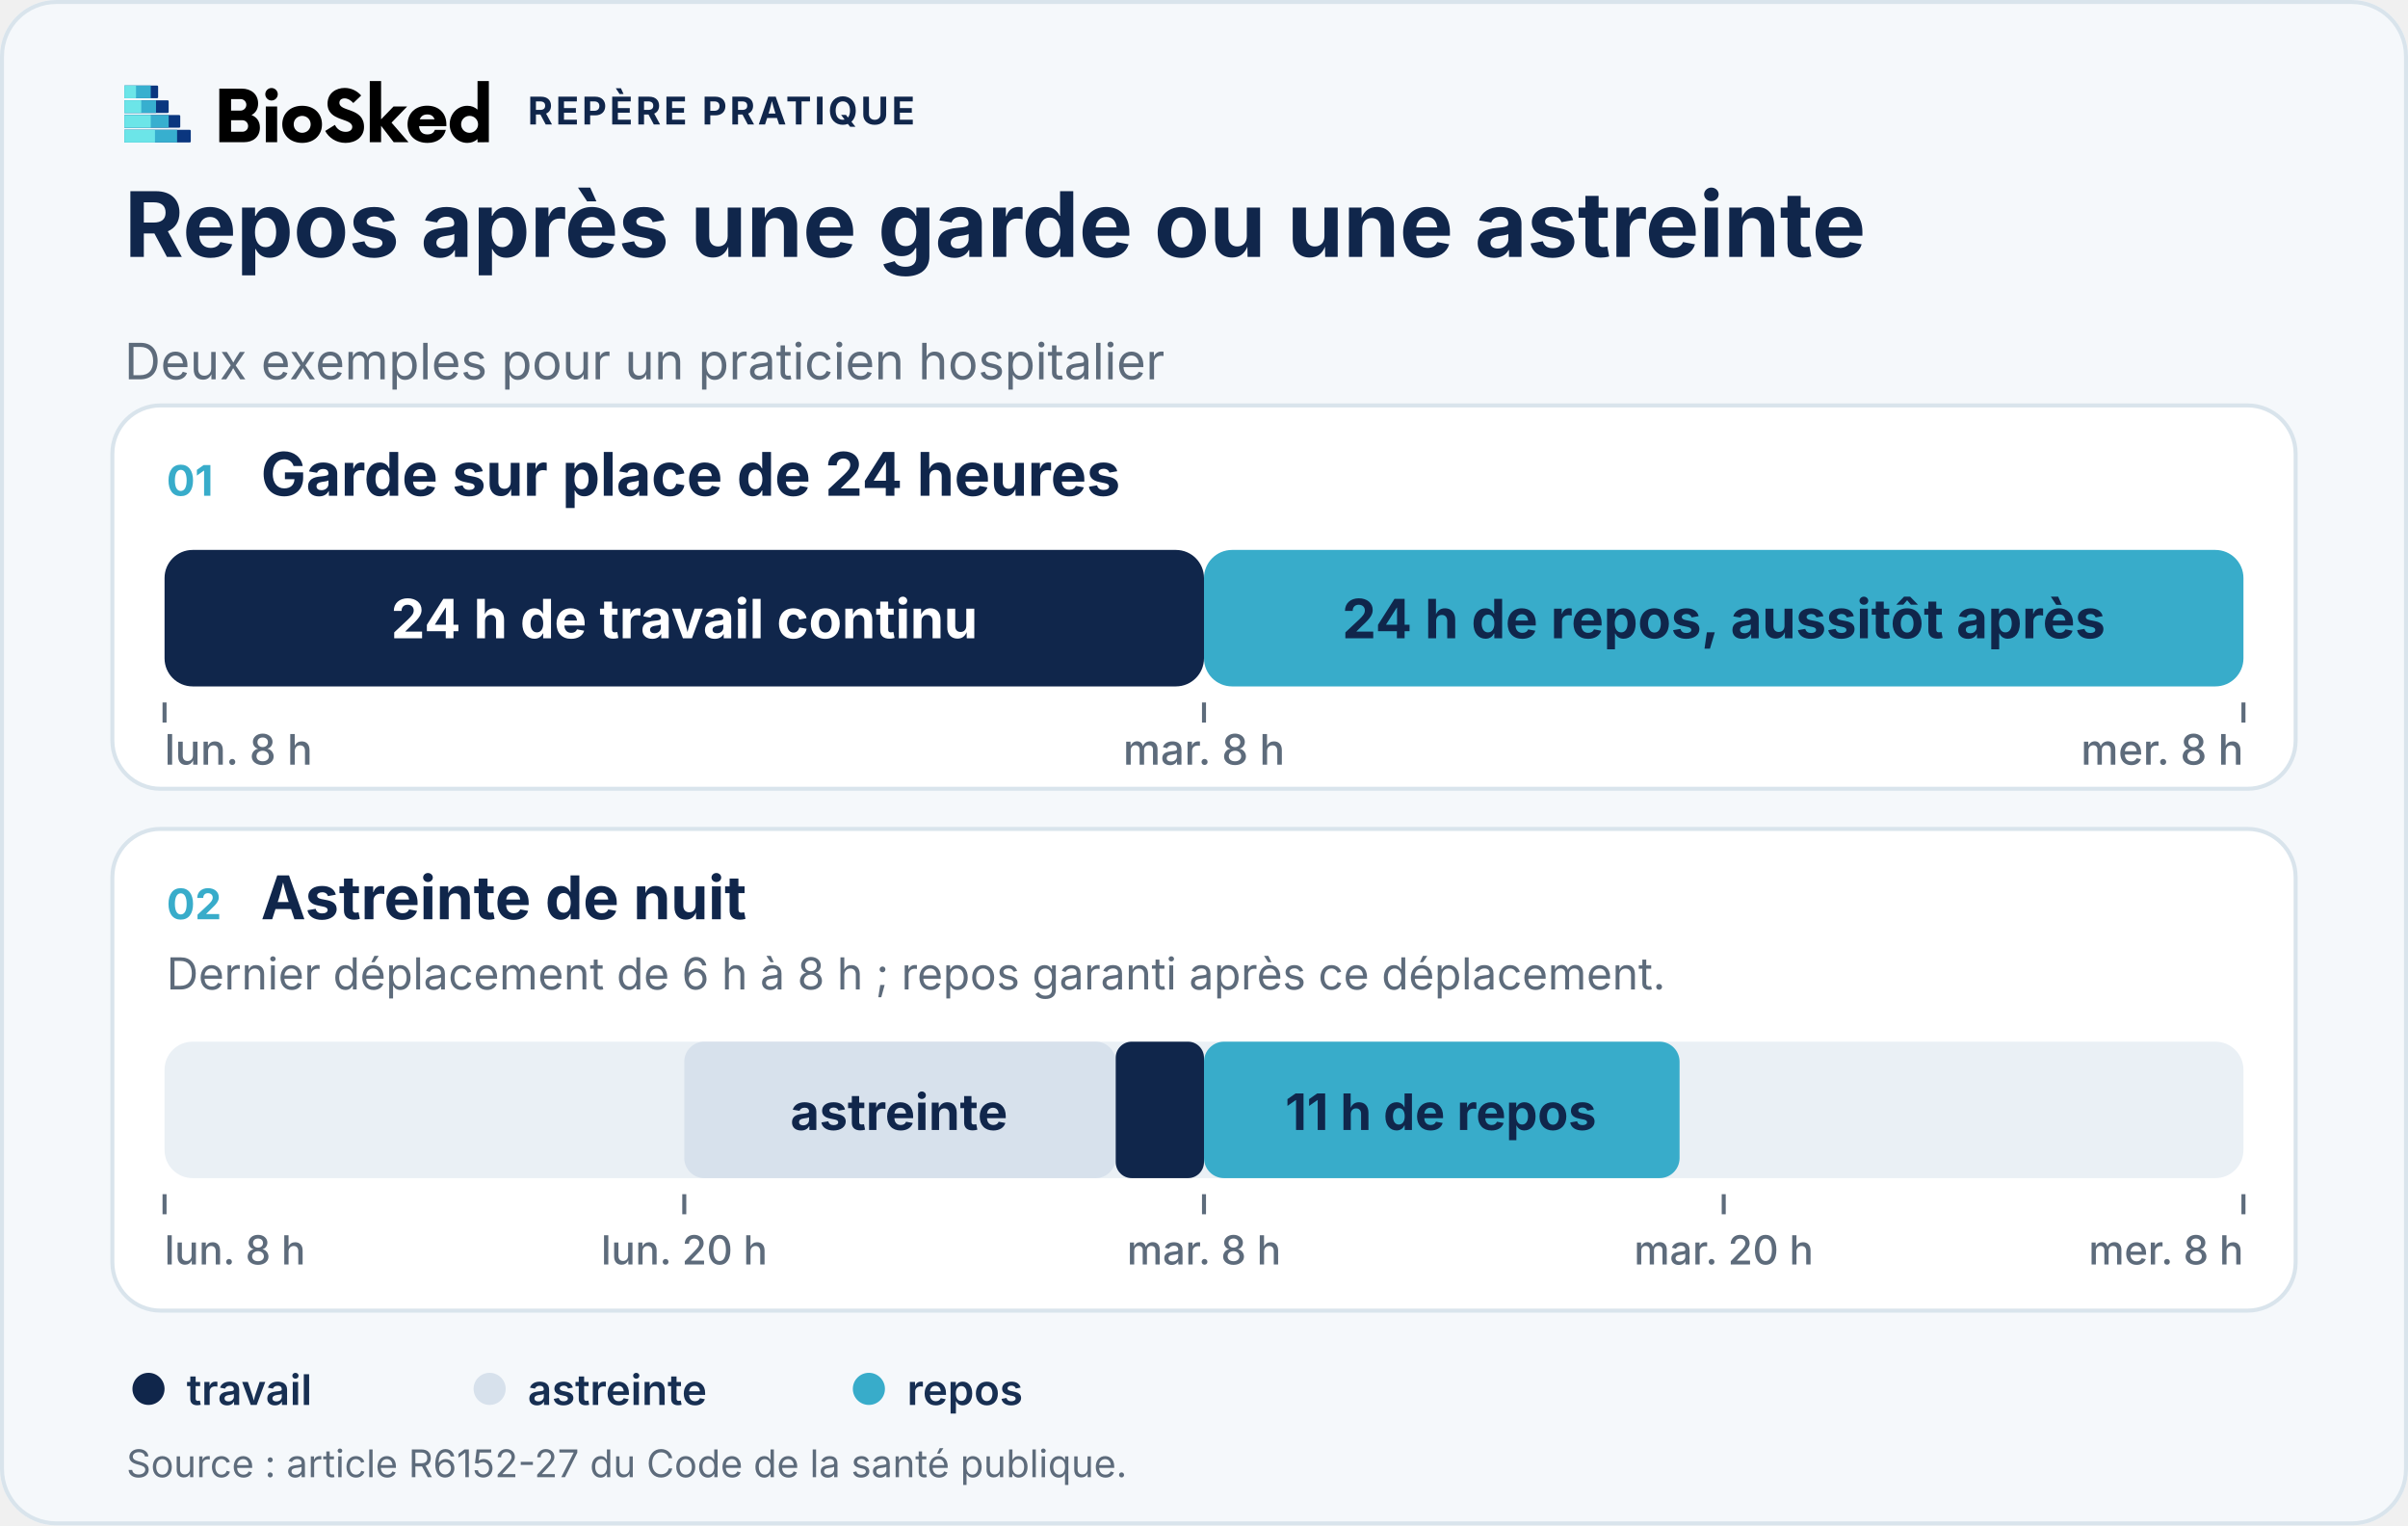
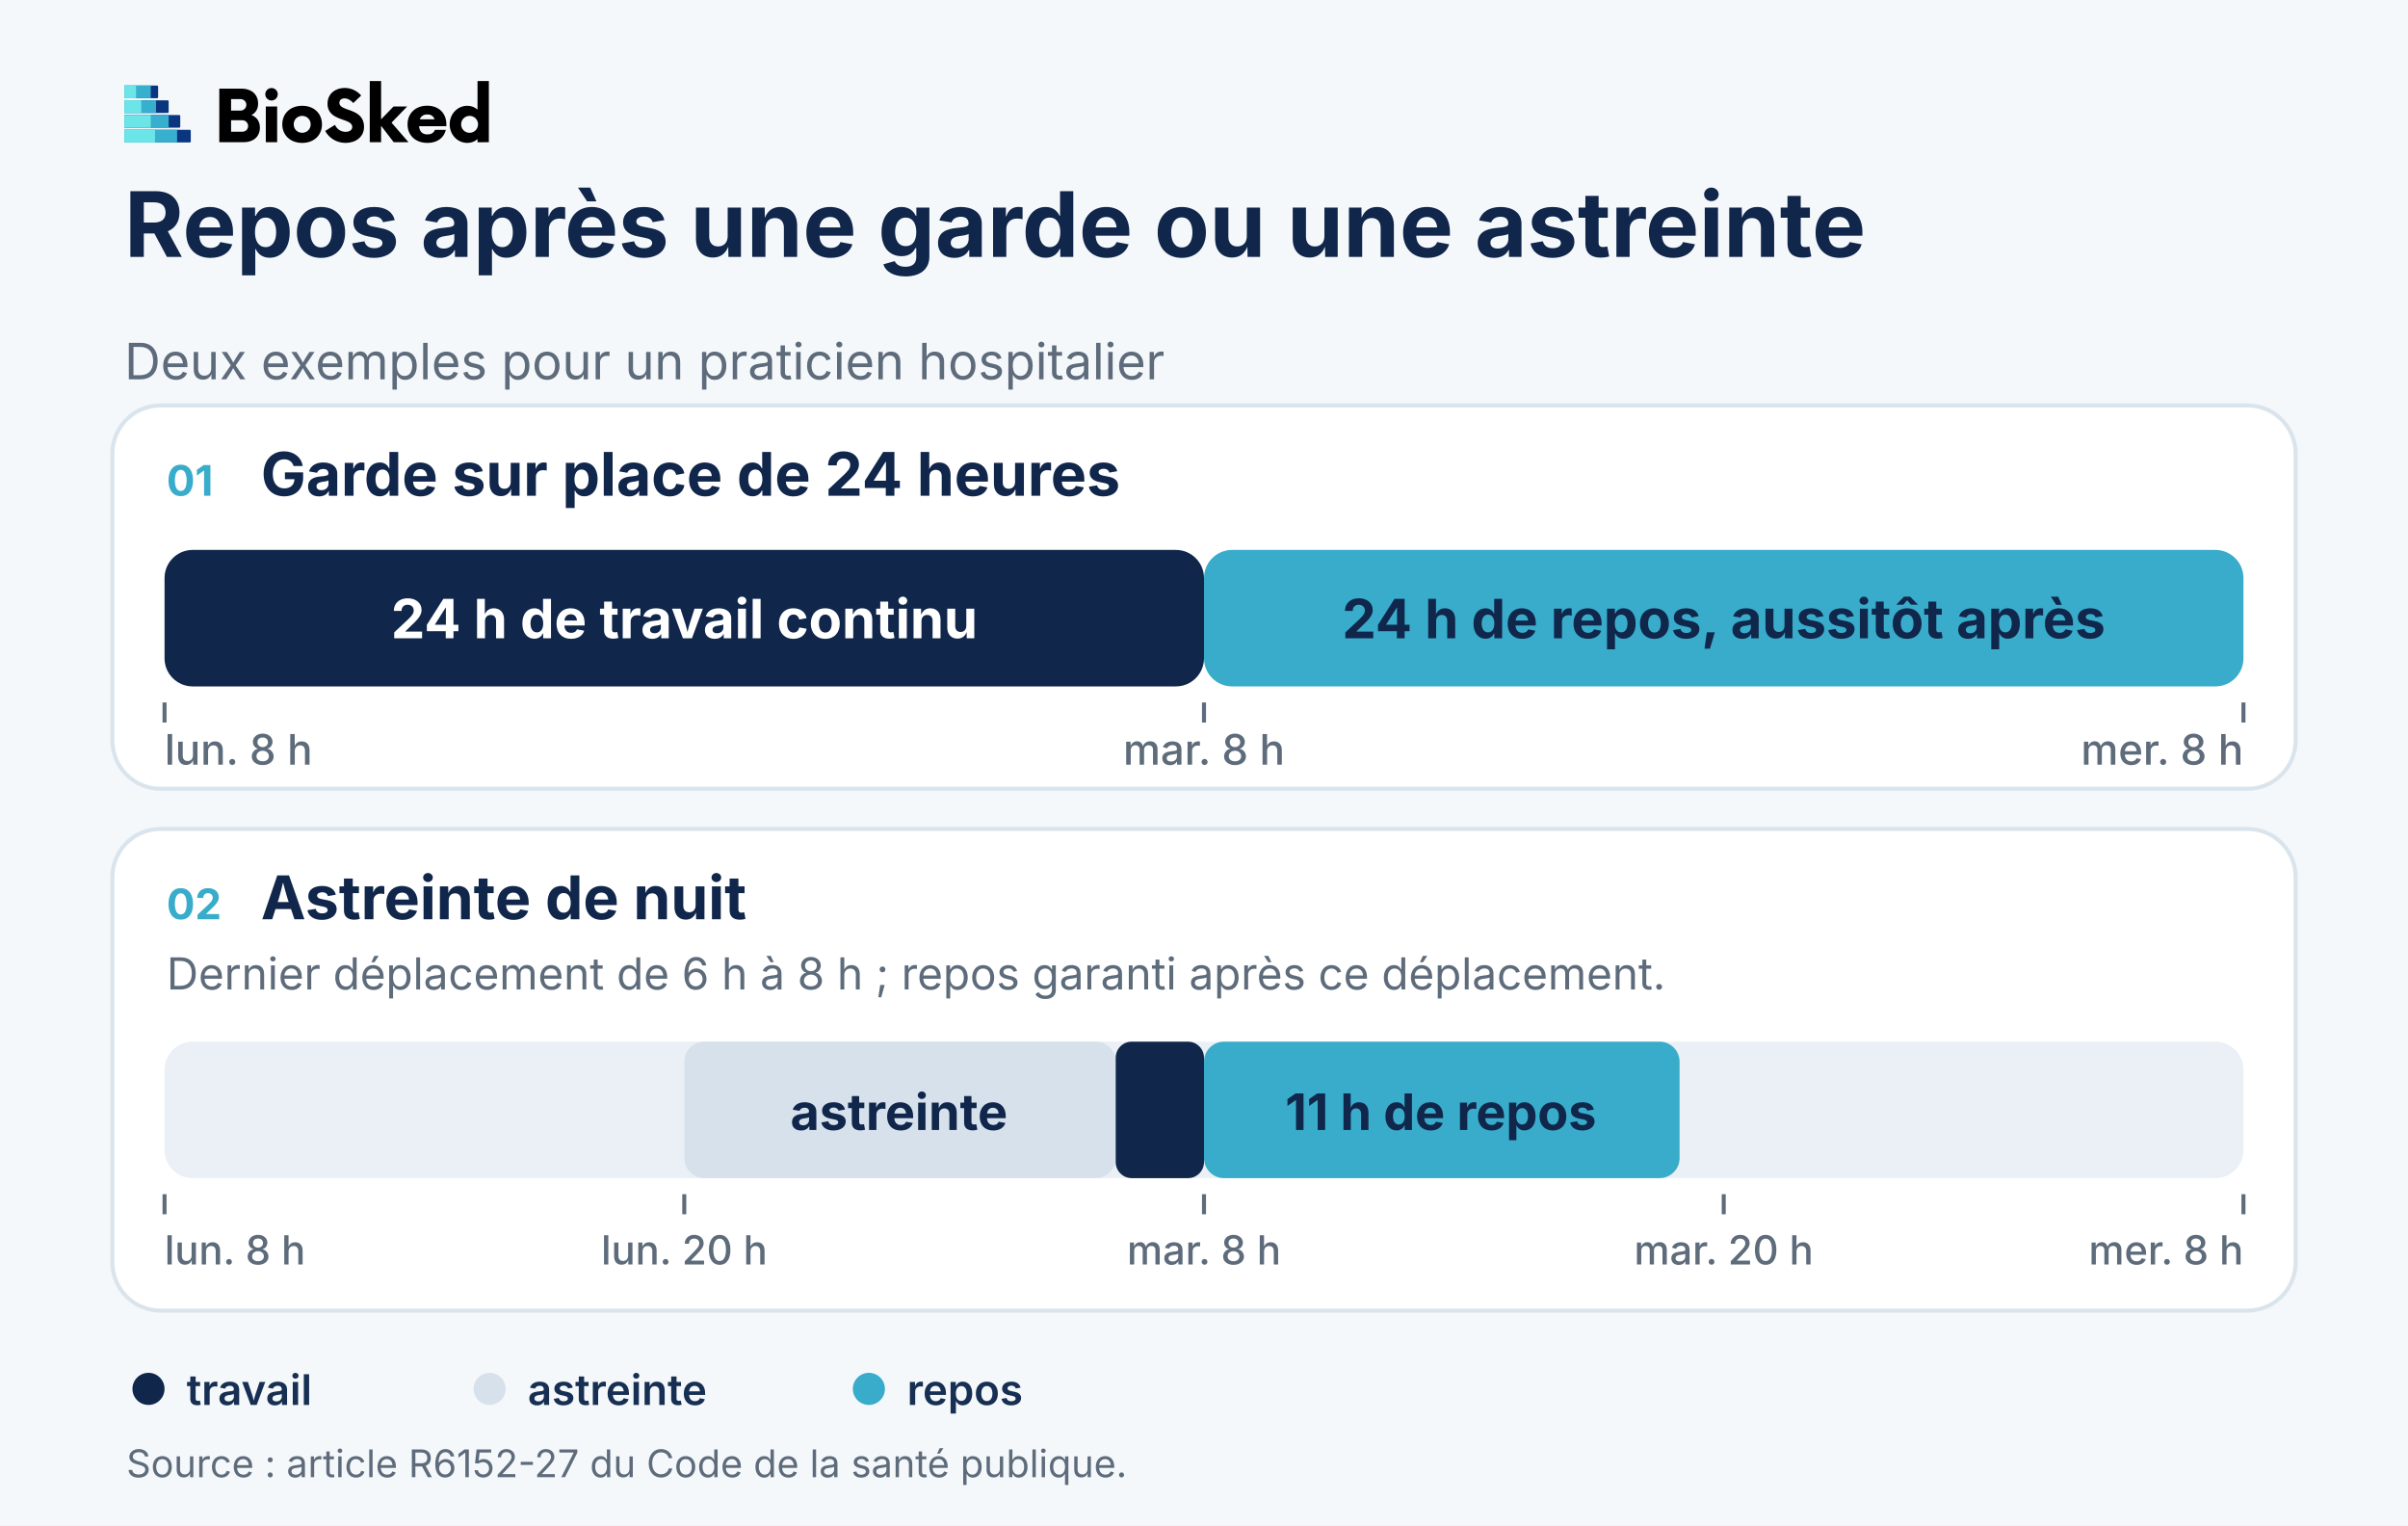
<svg xmlns="http://www.w3.org/2000/svg" width="1200" height="760" viewBox="0 0 1200 760" role="img" aria-labelledby="title desc">
-   <rect width="1200" height="760" rx="28" fill="#F5F8FB" />
-   <rect x="1" y="1" width="1198" height="758" rx="27" fill="none" stroke="#D9E4EC" stroke-width="2" />
+   <rect width="1200" height="760" fill="#F5F8FB" />
  <g transform="translate(62 40) scale(1.5)">
    <g clip-path="url(#clip0_1834_1075)">
      <path d="M42.225 11.551C43.559 10.84 44.419 9.595 44.419 7.727C44.419 4.586 42.048 2.777 39.053 2.777H31.522V20.564H39.734C42.699 20.564 45.012 18.845 45.012 15.702C45.012 13.538 43.885 12.204 42.225 11.551ZM40.506 8.142C40.506 9.18 39.645 10.069 38.579 10.069H35.436V6.245H38.579C39.645 6.245 40.506 7.076 40.506 8.142ZM39.171 17.095H35.436V13.27H39.171C40.269 13.27 41.098 14.16 41.098 15.199C41.098 16.265 40.269 17.095 39.171 17.095Z" fill="black" />
      <path d="M48.875 6.719C50.002 6.719 50.949 5.771 50.949 4.644C50.949 3.488 50.002 2.57 48.875 2.57C47.748 2.57 46.799 3.488 46.799 4.644C46.799 5.771 47.748 6.719 48.875 6.719ZM46.977 20.564H50.742V8.706H46.977V20.564Z" fill="black" />
      <path d="M59.06 20.801C63.032 20.801 65.64 18.192 65.64 14.636C65.64 11.077 63.032 8.469 59.06 8.469C55.086 8.469 52.448 11.077 52.448 14.636C52.448 18.192 55.086 20.801 59.06 20.801ZM59.06 17.45C57.428 17.421 56.243 16.236 56.243 14.636C56.243 13.033 57.428 11.848 59.06 11.819C60.66 11.848 61.876 13.033 61.876 14.636C61.876 16.236 60.66 17.421 59.06 17.45Z" fill="black" />
      <path d="M73.47 20.801C76.789 20.801 79.606 18.845 79.606 15.523C79.606 8.943 71.424 10.574 71.424 7.49C71.424 6.482 72.196 6.008 73.144 6.008C74.152 6.008 75.16 6.571 76.049 7.55L78.658 5.06C77.353 3.547 75.368 2.539 73.173 2.539C70.356 2.539 67.482 4.229 67.482 7.787C67.482 13.834 75.694 12.382 75.694 15.494C75.694 16.473 74.863 17.126 73.499 17.126C71.869 17.126 70.595 16.205 69.942 14.812L66.71 16.828C67.866 19.052 70.356 20.801 73.47 20.801Z" fill="black" />
      <path d="M94.379 20.564L88.746 14.072L93.934 8.706H89.399L85.277 12.975V0.256H81.513V20.564H85.277V15.11L89.457 20.564H94.379Z" fill="black" />
      <path d="M106.957 14.605C106.957 10.899 104.409 8.439 100.584 8.439C96.76 8.439 94.062 10.93 94.062 14.636C94.062 18.34 96.731 20.801 100.703 20.801C103.993 20.801 106.186 19.052 106.781 16.473H103.133C102.808 17.421 101.948 17.984 100.643 17.984C98.924 17.984 98.034 16.947 97.886 15.257H106.957V14.605ZM100.643 11.343C101.919 11.343 102.659 11.938 103.045 12.975H98.124C98.508 11.967 99.31 11.343 100.643 11.343Z" fill="black" />
      <path d="M117.313 0.256V9.743C116.424 8.943 115.297 8.469 113.934 8.469C110.643 8.469 108.064 11.196 108.064 14.636C108.064 18.074 110.643 20.801 113.934 20.801C115.297 20.801 116.424 20.327 117.313 19.526V20.593L121.078 20.564V0.256H117.313ZM114.675 17.45C113.104 17.45 111.859 16.205 111.859 14.636C111.859 13.064 113.104 11.819 114.675 11.819C116.216 11.819 117.492 13.064 117.492 14.636C117.492 16.205 116.216 17.45 114.675 17.45Z" fill="black" />
      <path d="M-1.52588e-05 1.75H10.842C10.889 1.75 10.934 1.759 10.979 1.775C11.022 1.793 11.062 1.817 11.095 1.848C11.128 1.881 11.154 1.917 11.173 1.958C11.191 1.999 11.2 2.042 11.2 2.087V5.614C11.2 5.658 11.191 5.701 11.173 5.743C11.154 5.783 11.128 5.82 11.095 5.852C11.062 5.883 11.022 5.907 10.979 5.925C10.934 5.942 10.889 5.95 10.842 5.95H-1.52588e-05V1.75Z" fill="#0A367F" />
      <path d="M-1.52588e-05 6.65H14.347C14.393 6.65 14.438 6.659 14.482 6.675C14.526 6.693 14.564 6.717 14.597 6.748C14.629 6.781 14.655 6.817 14.673 6.857C14.691 6.899 14.7 6.942 14.7 6.987V10.514C14.7 10.558 14.691 10.601 14.673 10.643C14.655 10.683 14.629 10.72 14.597 10.752C14.564 10.783 14.526 10.807 14.482 10.825C14.438 10.841 14.393 10.85 14.347 10.85H-1.52588e-05V6.65Z" fill="#0A367F" />
      <path d="M-1.52588e-05 11.55H18.194C18.242 11.55 18.287 11.559 18.33 11.575C18.374 11.593 18.412 11.617 18.446 11.648C18.48 11.68 18.506 11.717 18.523 11.757C18.541 11.799 18.55 11.842 18.55 11.886V15.413C18.55 15.458 18.541 15.501 18.523 15.543C18.506 15.583 18.48 15.619 18.446 15.652C18.412 15.683 18.374 15.707 18.33 15.725C18.287 15.741 18.242 15.75 18.194 15.75H-1.52588e-05V11.55Z" fill="#0A367F" />
      <path d="M-1.52588e-05 16.45H21.696C21.743 16.45 21.788 16.458 21.831 16.476C21.875 16.493 21.913 16.517 21.947 16.548C21.979 16.58 22.005 16.617 22.023 16.657C22.04 16.699 22.05 16.742 22.05 16.786V20.313C22.05 20.358 22.04 20.401 22.023 20.442C22.005 20.483 21.979 20.519 21.947 20.552C21.913 20.583 21.875 20.607 21.831 20.625C21.788 20.641 21.743 20.65 21.696 20.65H-1.52588e-05V16.45Z" fill="#0A367F" />
      <path d="M-1.52588e-05 1.75H8.75V5.95H-1.52588e-05V1.75Z" fill="#37AFCF" />
      <path d="M-1.52588e-05 6.65H10.5V10.85H-1.52588e-05V6.65Z" fill="#37AFCF" />
      <path d="M-1.52588e-05 11.55H14.7V15.75H-1.52588e-05V11.55Z" fill="#37AFCF" />
      <path d="M-1.52588e-05 16.45H17.5V20.65H-1.52588e-05V16.45Z" fill="#37AFCF" />
      <path d="M-1.52588e-05 1.75H3.85V5.95H-1.52588e-05V1.75Z" fill="#6CE5E8" />
      <path d="M-1.52588e-05 6.65H5.6V10.85H-1.52588e-05V6.65Z" fill="#6CE5E8" />
      <path d="M-1.52588e-05 11.55H8.75V15.75H-1.52588e-05V11.55Z" fill="#6CE5E8" />
      <path d="M-1.52588e-05 16.45H10.15V20.65H-1.52588e-05V16.45Z" fill="#6CE5E8" />
    </g>
    <defs>
      <clipPath id="clip0_1834_1075">
        <rect width="121.1" height="21" fill="white" />
      </clipPath>
    </defs>
  </g>
-   <text x="263" y="62" fill="#10264B" font-family="Inter, Arial, sans-serif" font-size="19" font-weight="700" text-anchor="start" letter-spacing="1.5">REPÈRE PRATIQUE</text>
  <text x="62" y="128" fill="#10264B" font-family="Inter, Arial, sans-serif" font-size="45" font-weight="750" text-anchor="start">Repos après une garde ou une astreinte</text>
  <text x="62" y="189" fill="#5D6B7B" font-family="Inter, Arial, sans-serif" font-size="25" font-weight="400" text-anchor="start">Deux exemples pour un praticien hospitalier</text>
  <rect x="56" y="202" width="1088" height="191" rx="24" fill="#FFFFFF" stroke="#D9E4EC" stroke-width="2" />
  <text x="83" y="247" fill="#38ACCA" font-family="Inter, Arial, sans-serif" font-size="21" font-weight="750" text-anchor="start">01</text>
  <text x="130" y="247" fill="#10264B" font-family="Inter, Arial, sans-serif" font-size="30" font-weight="700" text-anchor="start">Garde sur place de 24 heures</text>
  <rect x="82" y="274" width="518" height="68" rx="14" fill="#10264B" />
  <rect x="600" y="274" width="518" height="68" rx="14" fill="#38ACCA" />
  <text x="341" y="318" fill="#FFFFFF" font-family="Inter, Arial, sans-serif" font-size="27" font-weight="700" text-anchor="middle">24 h de travail continu</text>
  <text x="859" y="318" fill="#10264B" font-family="Inter, Arial, sans-serif" font-size="27" font-weight="700" text-anchor="middle">24 h de repos, aussitôt après</text>
  <path d="M82 350 L82 360" fill="none" stroke="#5D6B7B" stroke-width="2" />
  <text x="82" y="381" fill="#5D6B7B" font-family="Inter, Arial, sans-serif" font-size="21" font-weight="500" text-anchor="start">lun. 8 h</text>
  <path d="M600 350 L600 360" fill="none" stroke="#5D6B7B" stroke-width="2" />
  <text x="600" y="381" fill="#5D6B7B" font-family="Inter, Arial, sans-serif" font-size="21" font-weight="500" text-anchor="middle">mar. 8 h</text>
  <path d="M1118 350 L1118 360" fill="none" stroke="#5D6B7B" stroke-width="2" />
  <text x="1118" y="381" fill="#5D6B7B" font-family="Inter, Arial, sans-serif" font-size="21" font-weight="500" text-anchor="end">mer. 8 h</text>
  <rect x="56" y="413" width="1088" height="240" rx="24" fill="#FFFFFF" stroke="#D9E4EC" stroke-width="2" />
  <text x="83" y="458" fill="#38ACCA" font-family="Inter, Arial, sans-serif" font-size="21" font-weight="750" text-anchor="start">02</text>
  <text x="130" y="458" fill="#10264B" font-family="Inter, Arial, sans-serif" font-size="30" font-weight="700" text-anchor="start">Astreinte de nuit</text>
  <text x="83" y="493" fill="#5D6B7B" font-family="Inter, Arial, sans-serif" font-size="22" font-weight="400" text-anchor="start">Dernier déplacement de 6 h à 8 h ; repos garanti après ce déplacement.</text>
  <rect x="82" y="519" width="1036" height="68" rx="14" fill="#EAF0F5" />
  <rect x="341" y="519" width="215" height="68" rx="10" fill="#D7E1EC" />
  <rect x="556" y="519" width="44" height="68" rx="8" fill="#10264B" />
  <rect x="600" y="519" width="237" height="68" rx="10" fill="#38ACCA" />
  <text x="448" y="563" fill="#10264B" font-family="Inter, Arial, sans-serif" font-size="25" font-weight="700" text-anchor="middle">astreinte</text>
  <text x="718" y="563" fill="#10264B" font-family="Inter, Arial, sans-serif" font-size="25" font-weight="700" text-anchor="middle">11 h de repos</text>
  <path d="M82 595 L82 605" fill="none" stroke="#5D6B7B" stroke-width="2" />
  <text x="82" y="630" fill="#5D6B7B" font-family="Inter, Arial, sans-serif" font-size="20" font-weight="500" text-anchor="start">lun. 8 h</text>
  <path d="M341 595 L341 605" fill="none" stroke="#5D6B7B" stroke-width="2" />
  <text x="341" y="630" fill="#5D6B7B" font-family="Inter, Arial, sans-serif" font-size="20" font-weight="500" text-anchor="middle">lun. 20 h</text>
  <path d="M600 595 L600 605" fill="none" stroke="#5D6B7B" stroke-width="2" />
  <text x="600" y="630" fill="#5D6B7B" font-family="Inter, Arial, sans-serif" font-size="20" font-weight="500" text-anchor="middle">mar. 8 h</text>
  <path d="M859 595 L859 605" fill="none" stroke="#5D6B7B" stroke-width="2" />
  <text x="859" y="630" fill="#5D6B7B" font-family="Inter, Arial, sans-serif" font-size="20" font-weight="500" text-anchor="middle">mar. 20 h</text>
  <path d="M1118 595 L1118 605" fill="none" stroke="#5D6B7B" stroke-width="2" />
  <text x="1118" y="630" fill="#5D6B7B" font-family="Inter, Arial, sans-serif" font-size="20" font-weight="500" text-anchor="end">mer. 8 h</text>
  <circle cx="74" cy="692" r="8" fill="#10264B" />
  <text x="93" y="700" fill="#172F52" font-family="Inter, Arial, sans-serif" font-size="21" font-weight="600" text-anchor="start">travail</text>
  <circle cx="244" cy="692" r="8" fill="#D7E1EC" />
  <text x="263" y="700" fill="#172F52" font-family="Inter, Arial, sans-serif" font-size="21" font-weight="600" text-anchor="start">astreinte</text>
  <circle cx="433" cy="692" r="8" fill="#38ACCA" />
  <text x="452" y="700" fill="#172F52" font-family="Inter, Arial, sans-serif" font-size="21" font-weight="600" text-anchor="start">repos</text>
  <text x="63" y="736" fill="#5D6B7B" font-family="Inter, Arial, sans-serif" font-size="19" font-weight="400" text-anchor="start">Source : article R6152-27 du Code de la santé publique.</text>
</svg>
